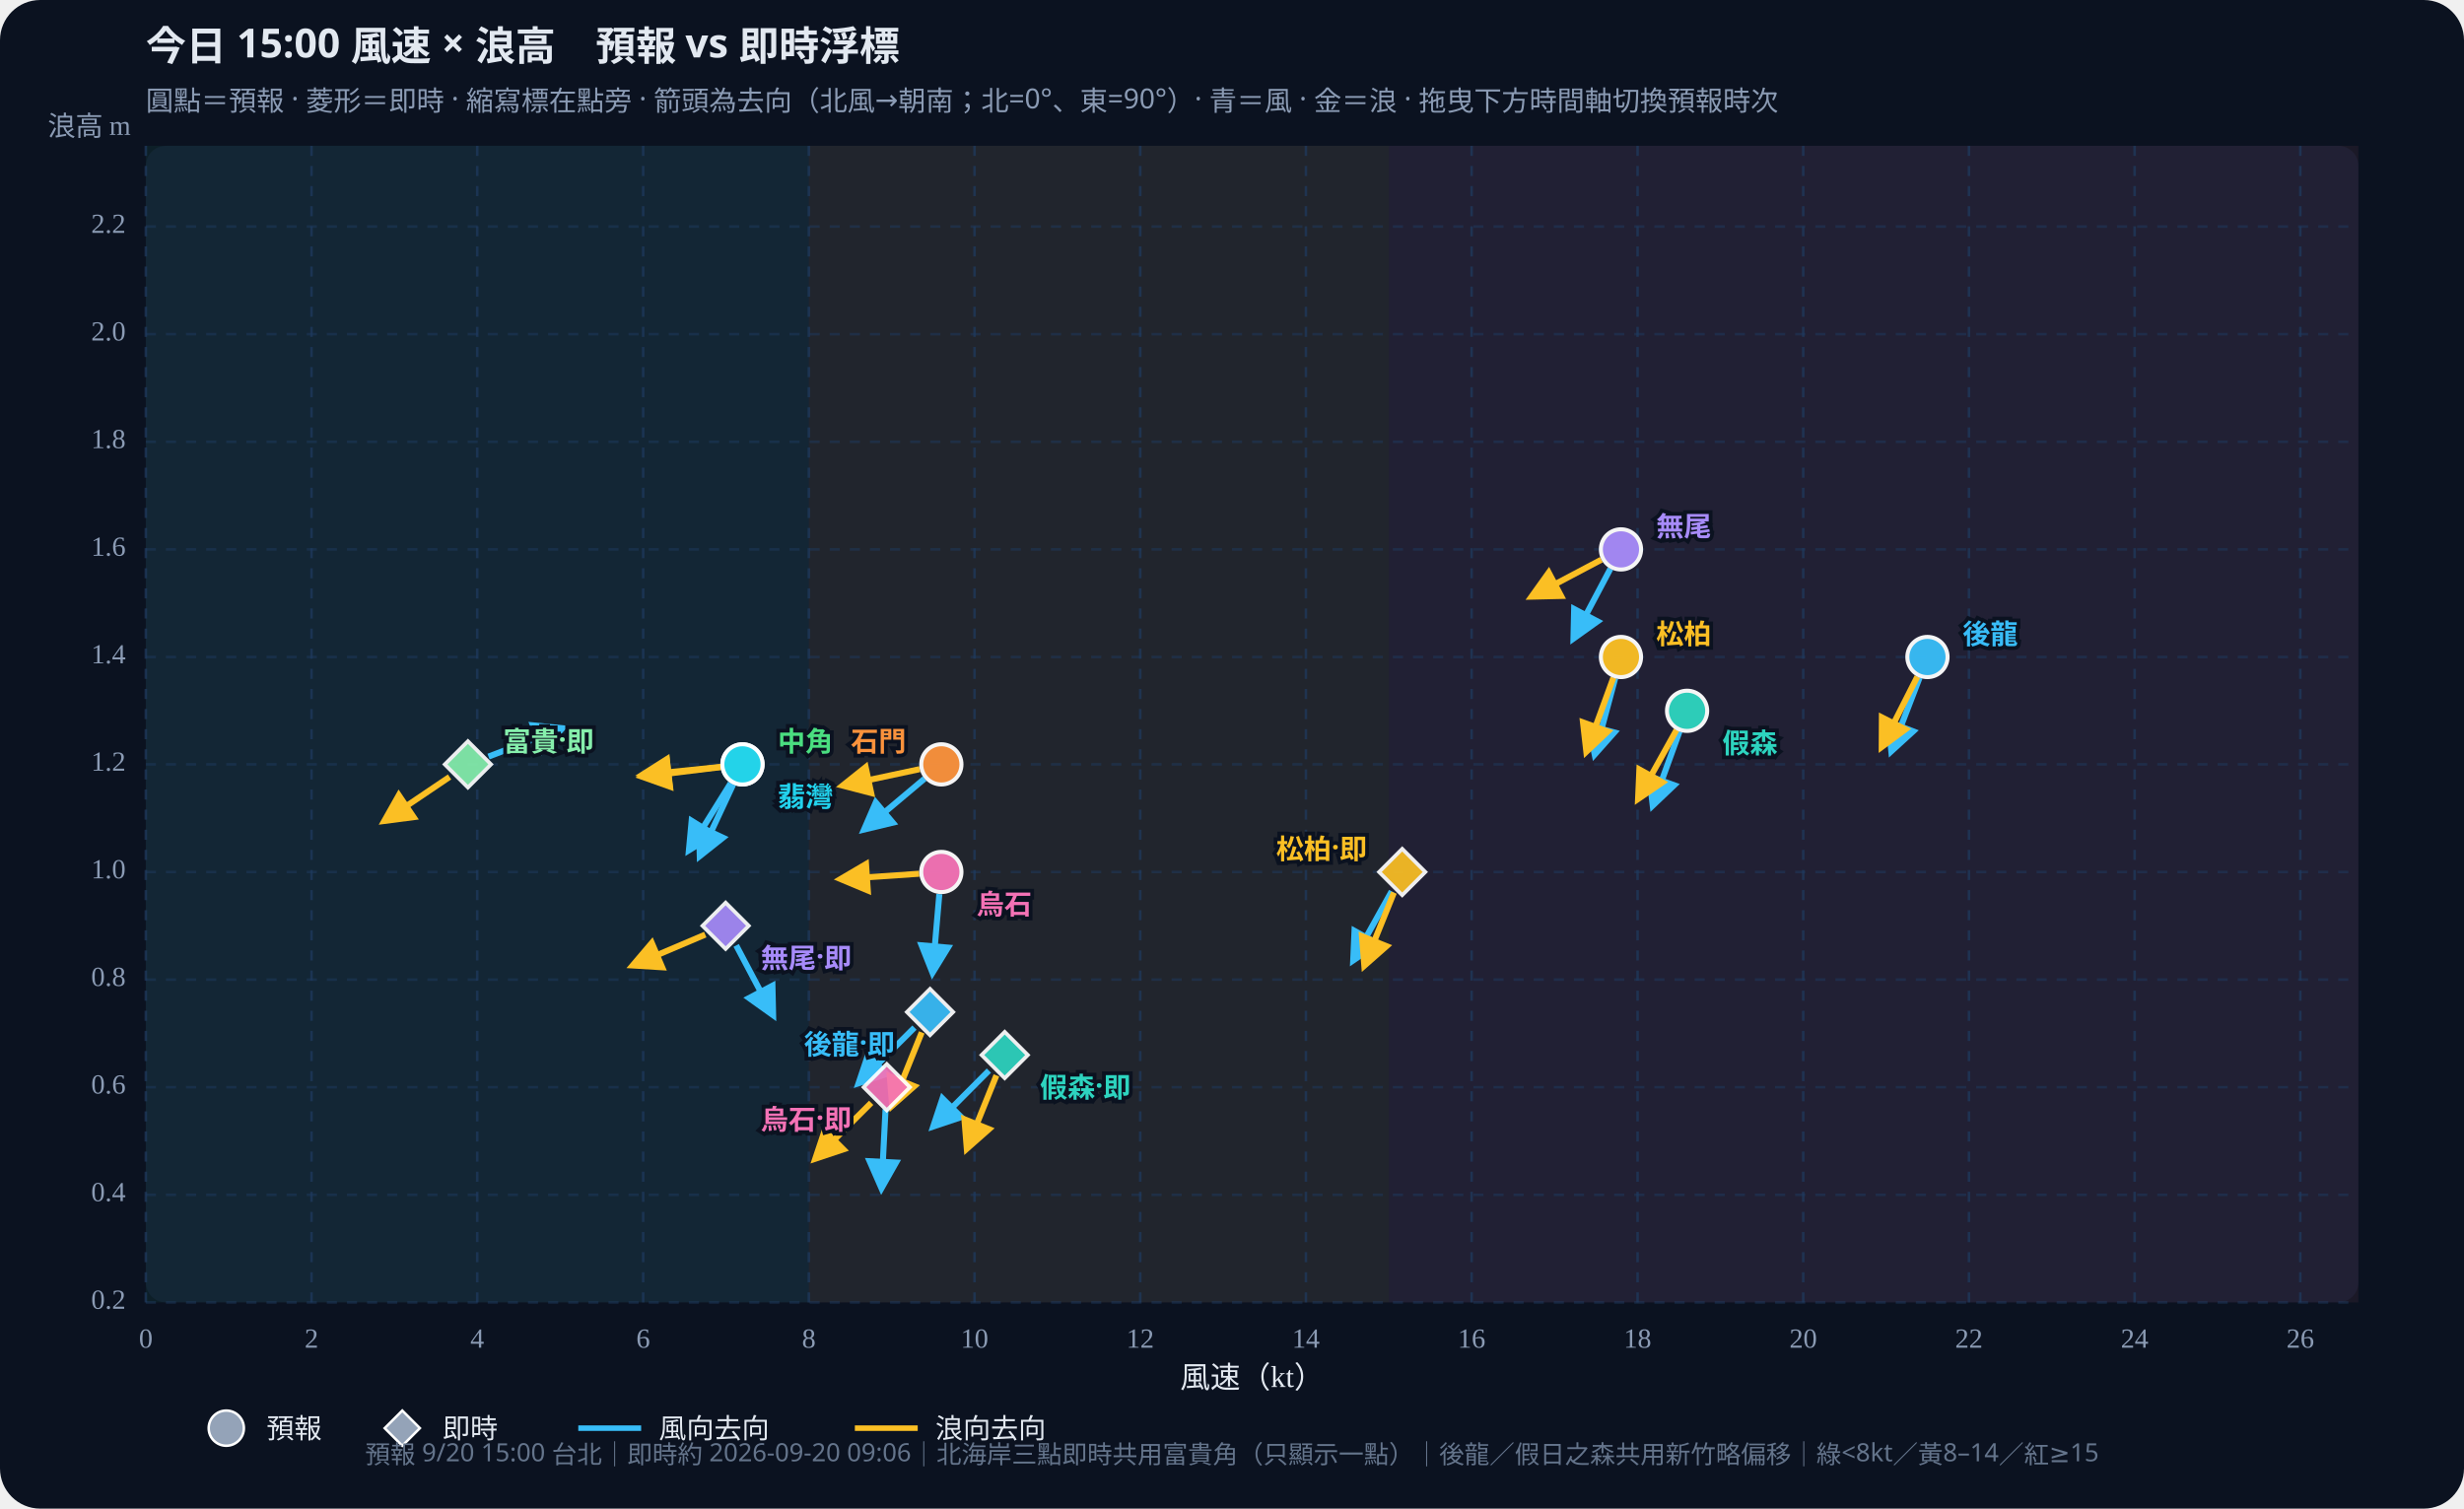
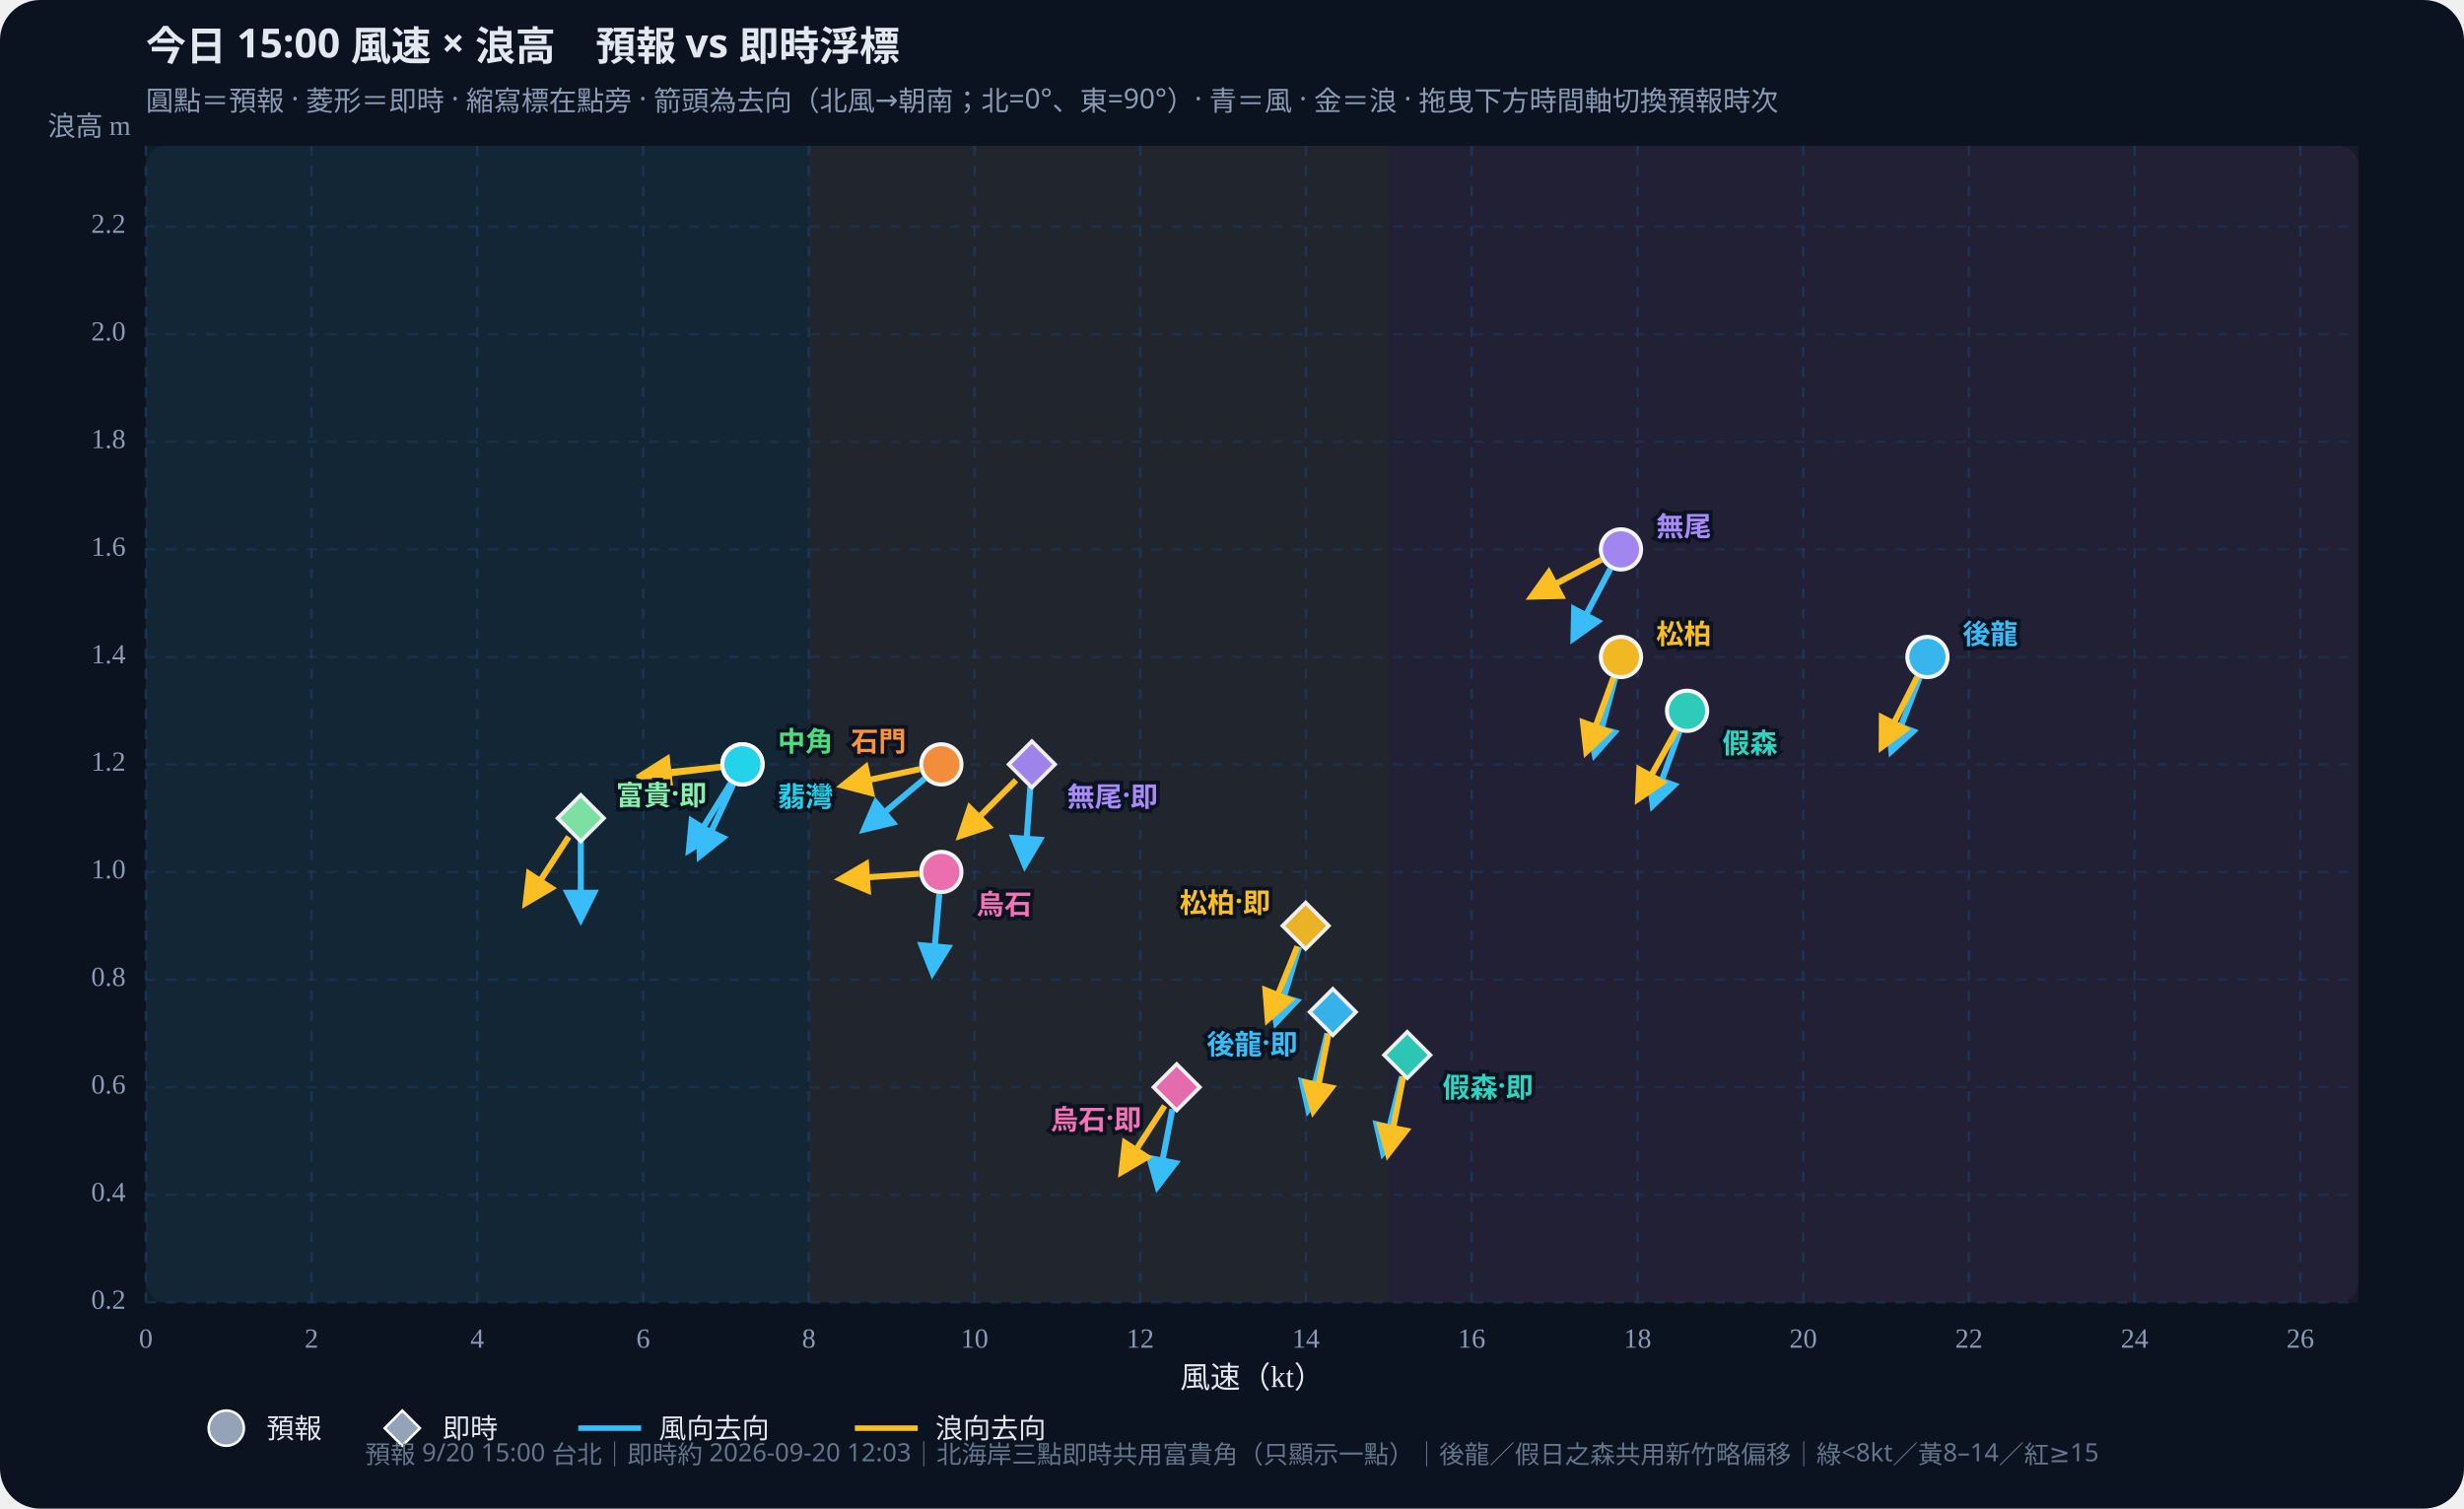
<svg xmlns="http://www.w3.org/2000/svg" id="wws-svg" viewBox="0 0 980 600" role="img" aria-label="風速與浪高散佈圖，可拖曳時間軸切換預報時次" style="width:100%;height:auto;display:block">
  <rect width="980" height="600" fill="#0b1220" rx="16" />
  <rect x="58" y="58" width="880" height="460" fill="#111a2e" rx="8" />
  <rect x="58.0" y="58" width="263.7" height="460" fill="#34d399" opacity="0.07" />
  <rect x="321.7" y="58" width="230.7" height="460" fill="#fbbf24" opacity="0.07" />
  <rect x="552.4" y="58" width="385.6" height="460" fill="#fb7185" opacity="0.07" />
  <defs>
    <marker id="arrow-38bdf8" viewBox="0 0 10 10" refX="8" refY="5" markerWidth="6" markerHeight="6" orient="auto-start-reverse">
      <path d="M0,0 L10,5 L0,10 z" fill="#38bdf8" />
    </marker>
    <marker id="arrow-fbbf24" viewBox="0 0 10 10" refX="8" refY="5" markerWidth="6" markerHeight="6" orient="auto-start-reverse">
      <path d="M0,0 L10,5 L0,10 z" fill="#fbbf24" />
    </marker>
  </defs>
  <text id="wws-title" x="58" y="24" fill="#e2e8f0" font-size="16" font-weight="700" font-family="Noto Sans TC,system-ui,sans-serif">今日 15:00 風速 × 浪高　預報 vs 即時浮標</text>
  <text x="58" y="44" fill="#8b9bb4" font-size="11" font-family="Noto Sans TC,system-ui,sans-serif">圓點＝預報 · 菱形＝即時 · 縮寫標在點旁 · 箭頭為去向（北風→朝南；北=0°、東=90°）· 青＝風 · 金＝浪 · 拖曳下方時間軸切換預報時次</text>
  <line x1="58.0" y1="58" x2="58.0" y2="518" stroke="#1e3a5f" stroke-dasharray="4 4" opacity="0.7" />
  <text x="58.0" y="536" text-anchor="middle" fill="#8b9bb4" font-size="11">0</text>
  <line x1="123.9" y1="58" x2="123.9" y2="518" stroke="#1e3a5f" stroke-dasharray="4 4" opacity="0.7" />
  <text x="123.9" y="536" text-anchor="middle" fill="#8b9bb4" font-size="11">2</text>
  <line x1="189.8" y1="58" x2="189.8" y2="518" stroke="#1e3a5f" stroke-dasharray="4 4" opacity="0.7" />
  <text x="189.8" y="536" text-anchor="middle" fill="#8b9bb4" font-size="11">4</text>
  <line x1="255.8" y1="58" x2="255.8" y2="518" stroke="#1e3a5f" stroke-dasharray="4 4" opacity="0.7" />
  <text x="255.8" y="536" text-anchor="middle" fill="#8b9bb4" font-size="11">6</text>
  <line x1="321.7" y1="58" x2="321.7" y2="518" stroke="#1e3a5f" stroke-dasharray="4 4" opacity="0.7" />
  <text x="321.7" y="536" text-anchor="middle" fill="#8b9bb4" font-size="11">8</text>
  <line x1="387.6" y1="58" x2="387.6" y2="518" stroke="#1e3a5f" stroke-dasharray="4 4" opacity="0.7" />
  <text x="387.6" y="536" text-anchor="middle" fill="#8b9bb4" font-size="11">10</text>
  <line x1="453.5" y1="58" x2="453.5" y2="518" stroke="#1e3a5f" stroke-dasharray="4 4" opacity="0.7" />
  <text x="453.5" y="536" text-anchor="middle" fill="#8b9bb4" font-size="11">12</text>
  <line x1="519.4" y1="58" x2="519.4" y2="518" stroke="#1e3a5f" stroke-dasharray="4 4" opacity="0.7" />
  <text x="519.4" y="536" text-anchor="middle" fill="#8b9bb4" font-size="11">14</text>
  <line x1="585.3" y1="58" x2="585.3" y2="518" stroke="#1e3a5f" stroke-dasharray="4 4" opacity="0.7" />
  <text x="585.3" y="536" text-anchor="middle" fill="#8b9bb4" font-size="11">16</text>
  <line x1="651.3" y1="58" x2="651.3" y2="518" stroke="#1e3a5f" stroke-dasharray="4 4" opacity="0.7" />
  <text x="651.3" y="536" text-anchor="middle" fill="#8b9bb4" font-size="11">18</text>
  <line x1="717.2" y1="58" x2="717.2" y2="518" stroke="#1e3a5f" stroke-dasharray="4 4" opacity="0.7" />
  <text x="717.2" y="536" text-anchor="middle" fill="#8b9bb4" font-size="11">20</text>
  <line x1="783.1" y1="58" x2="783.1" y2="518" stroke="#1e3a5f" stroke-dasharray="4 4" opacity="0.7" />
  <text x="783.1" y="536" text-anchor="middle" fill="#8b9bb4" font-size="11">22</text>
  <line x1="849.0" y1="58" x2="849.0" y2="518" stroke="#1e3a5f" stroke-dasharray="4 4" opacity="0.7" />
  <text x="849.0" y="536" text-anchor="middle" fill="#8b9bb4" font-size="11">24</text>
  <line x1="914.9" y1="58" x2="914.9" y2="518" stroke="#1e3a5f" stroke-dasharray="4 4" opacity="0.7" />
  <text x="914.9" y="536" text-anchor="middle" fill="#8b9bb4" font-size="11">26</text>
  <line x1="58" y1="518.0" x2="938" y2="518.0" stroke="#1e3a5f" stroke-dasharray="4 4" opacity="0.5" />
  <text x="50" y="518.0" text-anchor="end" dominant-baseline="middle" fill="#8b9bb4" font-size="11">0.2</text>
  <line x1="58" y1="475.2" x2="938" y2="475.2" stroke="#1e3a5f" stroke-dasharray="4 4" opacity="0.5" />
  <text x="50" y="475.2" text-anchor="end" dominant-baseline="middle" fill="#8b9bb4" font-size="11">0.4</text>
  <line x1="58" y1="432.4" x2="938" y2="432.4" stroke="#1e3a5f" stroke-dasharray="4 4" opacity="0.5" />
  <text x="50" y="432.4" text-anchor="end" dominant-baseline="middle" fill="#8b9bb4" font-size="11">0.6</text>
  <line x1="58" y1="389.6" x2="938" y2="389.6" stroke="#1e3a5f" stroke-dasharray="4 4" opacity="0.5" />
  <text x="50" y="389.6" text-anchor="end" dominant-baseline="middle" fill="#8b9bb4" font-size="11">0.8</text>
  <line x1="58" y1="346.8" x2="938" y2="346.8" stroke="#1e3a5f" stroke-dasharray="4 4" opacity="0.5" />
  <text x="50" y="346.8" text-anchor="end" dominant-baseline="middle" fill="#8b9bb4" font-size="11">1.0</text>
  <line x1="58" y1="304.0" x2="938" y2="304.0" stroke="#1e3a5f" stroke-dasharray="4 4" opacity="0.5" />
  <text x="50" y="304.0" text-anchor="end" dominant-baseline="middle" fill="#8b9bb4" font-size="11">1.2</text>
  <line x1="58" y1="261.3" x2="938" y2="261.3" stroke="#1e3a5f" stroke-dasharray="4 4" opacity="0.5" />
  <text x="50" y="261.3" text-anchor="end" dominant-baseline="middle" fill="#8b9bb4" font-size="11">1.4</text>
  <line x1="58" y1="218.5" x2="938" y2="218.5" stroke="#1e3a5f" stroke-dasharray="4 4" opacity="0.5" />
  <text x="50" y="218.5" text-anchor="end" dominant-baseline="middle" fill="#8b9bb4" font-size="11">1.6</text>
  <line x1="58" y1="175.7" x2="938" y2="175.7" stroke="#1e3a5f" stroke-dasharray="4 4" opacity="0.5" />
  <text x="50" y="175.7" text-anchor="end" dominant-baseline="middle" fill="#8b9bb4" font-size="11">1.8</text>
  <line x1="58" y1="132.9" x2="938" y2="132.9" stroke="#1e3a5f" stroke-dasharray="4 4" opacity="0.5" />
  <text x="50" y="132.9" text-anchor="end" dominant-baseline="middle" fill="#8b9bb4" font-size="11">2.0</text>
  <line x1="58" y1="90.1" x2="938" y2="90.1" stroke="#1e3a5f" stroke-dasharray="4 4" opacity="0.5" />
  <text x="50" y="90.1" text-anchor="end" dominant-baseline="middle" fill="#8b9bb4" font-size="11">2.2</text>
  <text x="498" y="552" text-anchor="middle" fill="#e2e8f0" font-size="12">風速（kt）</text>
  <text x="52" y="54" text-anchor="end" fill="#8b9bb4" font-size="11">浪高 m</text>
  <g id="wws-forecast-layer">
    <line x1="763.5" y1="269.5" x2="752.3" y2="298.6" stroke="#38bdf8" stroke-width="2.4" marker-end="url(#arrow-38bdf8)" />
    <line x1="762.6" y1="269.1" x2="748.5" y2="296.9" stroke="#fbbf24" stroke-width="2.4" marker-end="url(#arrow-fbbf24)" />
    <circle cx="766.6" cy="261.3" r="8.0" fill="#38bdf8" stroke="#fff" stroke-width="1.6" opacity="0.95" />
    <line x1="668.0" y1="290.9" x2="657.4" y2="320.2" stroke="#38bdf8" stroke-width="2.4" marker-end="url(#arrow-38bdf8)" />
    <line x1="666.8" y1="290.3" x2="651.6" y2="317.6" stroke="#fbbf24" stroke-width="2.4" marker-end="url(#arrow-fbbf24)" />
    <circle cx="671.0" cy="282.7" r="8.0" fill="#2dd4bf" stroke="#fff" stroke-width="1.6" opacity="0.95" />
    <line x1="642.4" y1="269.8" x2="634.3" y2="299.9" stroke="#38bdf8" stroke-width="2.4" marker-end="url(#arrow-38bdf8)" />
    <line x1="641.7" y1="269.5" x2="631.0" y2="298.8" stroke="#fbbf24" stroke-width="2.4" marker-end="url(#arrow-fbbf24)" />
    <circle cx="644.7" cy="261.3" r="8.0" fill="#fbbf24" stroke="#fff" stroke-width="1.6" opacity="0.95" />
    <line x1="290.6" y1="311.5" x2="274.1" y2="338.0" stroke="#38bdf8" stroke-width="2.4" marker-end="url(#arrow-38bdf8)" />
    <line x1="286.6" y1="305.1" x2="255.6" y2="308.9" stroke="#fbbf24" stroke-width="2.4" marker-end="url(#arrow-fbbf24)" />
    <circle cx="295.3" cy="304.0" r="8.0" fill="#4ade80" stroke="#fff" stroke-width="1.6" opacity="0.95" />
    <line x1="291.6" y1="312.0" x2="278.4" y2="340.3" stroke="#38bdf8" stroke-width="2.4" marker-end="url(#arrow-38bdf8)" />
    <line x1="286.6" y1="305.0" x2="255.5" y2="308.2" stroke="#fbbf24" stroke-width="2.4" marker-end="url(#arrow-fbbf24)" />
    <circle cx="295.3" cy="304.0" r="8.0" fill="#22d3ee" stroke="#fff" stroke-width="1.6" opacity="0.95" />
    <line x1="367.7" y1="309.7" x2="343.8" y2="329.8" stroke="#38bdf8" stroke-width="2.4" marker-end="url(#arrow-38bdf8)" />
    <line x1="365.8" y1="305.9" x2="335.3" y2="312.4" stroke="#fbbf24" stroke-width="2.4" marker-end="url(#arrow-fbbf24)" />
    <circle cx="374.4" cy="304.0" r="8.0" fill="#fb923c" stroke="#fff" stroke-width="1.6" opacity="0.95" />
    <line x1="640.5" y1="226.2" x2="625.9" y2="253.8" stroke="#38bdf8" stroke-width="2.4" marker-end="url(#arrow-38bdf8)" />
    <line x1="636.9" y1="222.6" x2="609.3" y2="237.2" stroke="#fbbf24" stroke-width="2.4" marker-end="url(#arrow-fbbf24)" />
    <circle cx="644.7" cy="218.5" r="8.0" fill="#a78bfa" stroke="#fff" stroke-width="1.6" opacity="0.95" />
    <line x1="373.6" y1="355.6" x2="370.9" y2="386.7" stroke="#38bdf8" stroke-width="2.4" marker-end="url(#arrow-38bdf8)" />
    <line x1="365.6" y1="347.5" x2="334.5" y2="349.6" stroke="#fbbf24" stroke-width="2.4" marker-end="url(#arrow-fbbf24)" />
    <circle cx="374.4" cy="346.8" r="8.0" fill="#f472b6" stroke="#fff" stroke-width="1.6" opacity="0.95" />
    <text x="780.6" y="251.3" text-anchor="start" dominant-baseline="central" fill="#38bdf8" font-size="11" font-weight="700" font-family="Noto Sans TC,system-ui,sans-serif" stroke="#0b1220" stroke-width="3" paint-order="stroke">後龍</text>
    <text x="685.0" y="294.7" text-anchor="start" dominant-baseline="central" fill="#2dd4bf" font-size="11" font-weight="700" font-family="Noto Sans TC,system-ui,sans-serif" stroke="#0b1220" stroke-width="3" paint-order="stroke">假森</text>
    <text x="658.7" y="251.3" text-anchor="start" dominant-baseline="central" fill="#fbbf24" font-size="11" font-weight="700" font-family="Noto Sans TC,system-ui,sans-serif" stroke="#0b1220" stroke-width="3" paint-order="stroke">松柏</text>
    <text x="309.3" y="294.0" text-anchor="start" dominant-baseline="central" fill="#4ade80" font-size="11" font-weight="700" font-family="Noto Sans TC,system-ui,sans-serif" stroke="#0b1220" stroke-width="3" paint-order="stroke">中角</text>
    <text x="309.3" y="316.0" text-anchor="start" dominant-baseline="central" fill="#22d3ee" font-size="11" font-weight="700" font-family="Noto Sans TC,system-ui,sans-serif" stroke="#0b1220" stroke-width="3" paint-order="stroke">翡灣</text>
    <text x="360.4" y="294.0" text-anchor="end" dominant-baseline="central" fill="#fb923c" font-size="11" font-weight="700" font-family="Noto Sans TC,system-ui,sans-serif" stroke="#0b1220" stroke-width="3" paint-order="stroke">石門</text>
    <text x="658.7" y="208.5" text-anchor="start" dominant-baseline="central" fill="#a78bfa" font-size="11" font-weight="700" font-family="Noto Sans TC,system-ui,sans-serif" stroke="#0b1220" stroke-width="3" paint-order="stroke">無尾</text>
    <text x="388.4" y="358.8" text-anchor="start" dominant-baseline="central" fill="#f472b6" font-size="11" font-weight="700" font-family="Noto Sans TC,system-ui,sans-serif" stroke="#0b1220" stroke-width="3" paint-order="stroke">烏石</text>
  </g>
  <g id="wws-live-layer">
-     <line x1="363.7" y1="408.7" x2="341.6" y2="430.7" stroke="#38bdf8" stroke-width="2.4" marker-end="url(#arrow-38bdf8)" />
-     <line x1="366.6" y1="410.6" x2="354.9" y2="439.6" stroke="#fbbf24" stroke-width="2.4" marker-end="url(#arrow-fbbf24)" />
-     <polygon points="369.9,393.3 379.1,402.5 369.9,411.7 360.7,402.5" fill="#38bdf8" stroke="#fff" stroke-width="1.5" opacity="0.92" />
-     <line x1="393.3" y1="425.8" x2="371.3" y2="447.9" stroke="#38bdf8" stroke-width="2.4" marker-end="url(#arrow-38bdf8)" />
-     <line x1="396.3" y1="427.7" x2="384.6" y2="456.7" stroke="#fbbf24" stroke-width="2.4" marker-end="url(#arrow-fbbf24)" />
-     <polygon points="399.6,410.4 408.8,419.6 399.6,428.8 390.4,419.6" fill="#2dd4bf" stroke="#fff" stroke-width="1.5" opacity="0.92" />
-     <line x1="553.5" y1="354.5" x2="538.3" y2="381.8" stroke="#38bdf8" stroke-width="2.4" marker-end="url(#arrow-38bdf8)" />
-     <line x1="554.4" y1="355.0" x2="542.7" y2="383.9" stroke="#fbbf24" stroke-width="2.4" marker-end="url(#arrow-fbbf24)" />
-     <polygon points="557.7,337.6 566.9,346.8 557.7,356.0 548.5,346.8" fill="#fbbf24" stroke="#fff" stroke-width="1.5" opacity="0.92" />
-     <line x1="194.3" y1="300.9" x2="223.5" y2="289.7" stroke="#38bdf8" stroke-width="2.4" marker-end="url(#arrow-38bdf8)" />
-     <line x1="178.8" y1="309.0" x2="153.0" y2="326.4" stroke="#fbbf24" stroke-width="2.4" marker-end="url(#arrow-fbbf24)" />
-     <polygon points="186.1,294.8 195.3,304.0 186.1,313.2 176.9,304.0" fill="#86efac" stroke="#fff" stroke-width="1.5" opacity="0.92" />
-     <line x1="292.8" y1="376.0" x2="307.4" y2="403.6" stroke="#38bdf8" stroke-width="2.4" marker-end="url(#arrow-38bdf8)" />
-     <line x1="280.5" y1="371.7" x2="251.8" y2="383.9" stroke="#fbbf24" stroke-width="2.4" marker-end="url(#arrow-fbbf24)" />
-     <polygon points="288.6,359.0 297.8,368.2 288.6,377.4 279.4,368.2" fill="#a78bfa" stroke="#fff" stroke-width="1.5" opacity="0.92" />
-     <line x1="352.2" y1="441.2" x2="350.6" y2="472.4" stroke="#38bdf8" stroke-width="2.4" marker-end="url(#arrow-38bdf8)" />
-     <line x1="346.5" y1="438.6" x2="324.4" y2="460.7" stroke="#fbbf24" stroke-width="2.4" marker-end="url(#arrow-fbbf24)" />
-     <polygon points="352.7,423.2 361.9,432.4 352.7,441.6 343.5,432.4" fill="#f472b6" stroke="#fff" stroke-width="1.5" opacity="0.92" />
-     <text x="355.9" y="414.5" text-anchor="end" dominant-baseline="central" fill="#38bdf8" font-size="11" font-weight="700" font-family="Noto Sans TC,system-ui,sans-serif" stroke="#0b1220" stroke-width="3" paint-order="stroke">後龍·即</text>
-     <text x="413.6" y="431.6" text-anchor="start" dominant-baseline="central" fill="#2dd4bf" font-size="11" font-weight="700" font-family="Noto Sans TC,system-ui,sans-serif" stroke="#0b1220" stroke-width="3" paint-order="stroke">假森·即</text>
-     <text x="543.7" y="336.8" text-anchor="end" dominant-baseline="central" fill="#fbbf24" font-size="11" font-weight="700" font-family="Noto Sans TC,system-ui,sans-serif" stroke="#0b1220" stroke-width="3" paint-order="stroke">松柏·即</text>
-     <text x="200.1" y="294.0" text-anchor="start" dominant-baseline="central" fill="#86efac" font-size="11" font-weight="700" font-family="Noto Sans TC,system-ui,sans-serif" stroke="#0b1220" stroke-width="3" paint-order="stroke">富貴·即</text>
-     <text x="302.6" y="380.2" text-anchor="start" dominant-baseline="central" fill="#a78bfa" font-size="11" font-weight="700" font-family="Noto Sans TC,system-ui,sans-serif" stroke="#0b1220" stroke-width="3" paint-order="stroke">無尾·即</text>
-     <text x="338.7" y="444.4" text-anchor="end" dominant-baseline="central" fill="#f472b6" font-size="11" font-weight="700" font-family="Noto Sans TC,system-ui,sans-serif" stroke="#0b1220" stroke-width="3" paint-order="stroke">烏石·即</text>
+     <line x1="527.9" y1="411.0" x2="520.4" y2="441.3" stroke="#38bdf8" stroke-width="2.4" marker-end="url(#arrow-38bdf8)" />
+     <line x1="528.4" y1="411.1" x2="522.4" y2="441.7" stroke="#fbbf24" stroke-width="2.4" marker-end="url(#arrow-fbbf24)" />
+     <polygon points="530.1,393.3 539.3,402.5 530.1,411.7 520.9,402.5" fill="#38bdf8" stroke="#fff" stroke-width="1.5" opacity="0.92" />
+     <line x1="557.6" y1="428.1" x2="550.1" y2="458.4" stroke="#38bdf8" stroke-width="2.4" marker-end="url(#arrow-38bdf8)" />
+     <line x1="558.1" y1="428.2" x2="552.1" y2="458.8" stroke="#fbbf24" stroke-width="2.4" marker-end="url(#arrow-fbbf24)" />
+     <polygon points="559.7,410.4 568.9,419.6 559.7,428.8 550.5,419.6" fill="#2dd4bf" stroke="#fff" stroke-width="1.5" opacity="0.92" />
+     <line x1="516.7" y1="376.6" x2="507.6" y2="406.5" stroke="#38bdf8" stroke-width="2.4" marker-end="url(#arrow-38bdf8)" />
+     <line x1="516.0" y1="376.4" x2="504.3" y2="405.3" stroke="#fbbf24" stroke-width="2.4" marker-end="url(#arrow-fbbf24)" />
+     <polygon points="519.3,359.0 528.5,368.2 519.3,377.4 510.1,368.2" fill="#fbbf24" stroke="#fff" stroke-width="1.5" opacity="0.92" />
+     <line x1="231.0" y1="334.2" x2="231.0" y2="365.4" stroke="#38bdf8" stroke-width="2.4" marker-end="url(#arrow-38bdf8)" />
+     <line x1="226.2" y1="332.8" x2="209.2" y2="359.0" stroke="#fbbf24" stroke-width="2.4" marker-end="url(#arrow-fbbf24)" />
+     <polygon points="231.0,316.2 240.2,325.4 231.0,334.6 221.8,325.4" fill="#86efac" stroke="#fff" stroke-width="1.5" opacity="0.92" />
+     <line x1="409.8" y1="312.8" x2="407.6" y2="343.9" stroke="#38bdf8" stroke-width="2.4" marker-end="url(#arrow-38bdf8)" />
+     <line x1="404.1" y1="310.3" x2="382.1" y2="332.3" stroke="#fbbf24" stroke-width="2.4" marker-end="url(#arrow-fbbf24)" />
+     <polygon points="410.4,294.8 419.6,304.0 410.4,313.2 401.2,304.0" fill="#a78bfa" stroke="#fff" stroke-width="1.5" opacity="0.92" />
+     <line x1="466.3" y1="441.1" x2="460.4" y2="471.7" stroke="#38bdf8" stroke-width="2.4" marker-end="url(#arrow-38bdf8)" />
+     <line x1="463.2" y1="439.8" x2="446.2" y2="466.0" stroke="#fbbf24" stroke-width="2.4" marker-end="url(#arrow-fbbf24)" />
+     <polygon points="468.0,423.2 477.2,432.4 468.0,441.6 458.8,432.4" fill="#f472b6" stroke="#fff" stroke-width="1.5" opacity="0.92" />
+     <text x="516.1" y="414.5" text-anchor="end" dominant-baseline="central" fill="#38bdf8" font-size="11" font-weight="700" font-family="Noto Sans TC,system-ui,sans-serif" stroke="#0b1220" stroke-width="3" paint-order="stroke">後龍·即</text>
+     <text x="573.7" y="431.6" text-anchor="start" dominant-baseline="central" fill="#2dd4bf" font-size="11" font-weight="700" font-family="Noto Sans TC,system-ui,sans-serif" stroke="#0b1220" stroke-width="3" paint-order="stroke">假森·即</text>
+     <text x="505.3" y="358.2" text-anchor="end" dominant-baseline="central" fill="#fbbf24" font-size="11" font-weight="700" font-family="Noto Sans TC,system-ui,sans-serif" stroke="#0b1220" stroke-width="3" paint-order="stroke">松柏·即</text>
+     <text x="245.0" y="315.4" text-anchor="start" dominant-baseline="central" fill="#86efac" font-size="11" font-weight="700" font-family="Noto Sans TC,system-ui,sans-serif" stroke="#0b1220" stroke-width="3" paint-order="stroke">富貴·即</text>
+     <text x="424.4" y="316.0" text-anchor="start" dominant-baseline="central" fill="#a78bfa" font-size="11" font-weight="700" font-family="Noto Sans TC,system-ui,sans-serif" stroke="#0b1220" stroke-width="3" paint-order="stroke">無尾·即</text>
+     <text x="454.0" y="444.4" text-anchor="end" dominant-baseline="central" fill="#f472b6" font-size="11" font-weight="700" font-family="Noto Sans TC,system-ui,sans-serif" stroke="#0b1220" stroke-width="3" paint-order="stroke">烏石·即</text>
  </g>
  <circle cx="90" cy="568" r="7" fill="#94a3b8" stroke="#fff" />
  <text x="106" y="572" fill="#e2e8f0" font-size="11" font-family="Noto Sans TC,system-ui,sans-serif">預報</text>
  <polygon points="160,561 167,568 160,575 153,568" fill="#94a3b8" stroke="#fff" />
  <text x="176" y="572" fill="#e2e8f0" font-size="11" font-family="Noto Sans TC,system-ui,sans-serif">即時</text>
  <line x1="230" y1="568" x2="255" y2="568" stroke="#38bdf8" stroke-width="2.2" />
  <text x="262" y="572" fill="#e2e8f0" font-size="11" font-family="Noto Sans TC,system-ui,sans-serif">風向去向</text>
  <line x1="340" y1="568" x2="365" y2="568" stroke="#fbbf24" stroke-width="2.2" />
  <text x="372" y="572" fill="#e2e8f0" font-size="11" font-family="Noto Sans TC,system-ui,sans-serif">浪向去向</text>
-   <text id="wws-foot" x="490" y="582" text-anchor="middle" fill="#64748b" font-size="10" font-family="Noto Sans TC,system-ui,sans-serif">預報 9/20 15:00 台北｜即時約 2026-09-20 09:06｜北海岸三點即時共用富貴角（只顯示一點）｜後龍／假日之森共用新竹略偏移｜綠&lt;8kt／黃8–14／紅≥15</text>
+   <text id="wws-foot" x="490" y="582" text-anchor="middle" fill="#64748b" font-size="10" font-family="Noto Sans TC,system-ui,sans-serif">預報 9/20 15:00 台北｜即時約 2026-09-20 12:03｜北海岸三點即時共用富貴角（只顯示一點）｜後龍／假日之森共用新竹略偏移｜綠&lt;8kt／黃8–14／紅≥15</text>
</svg>
